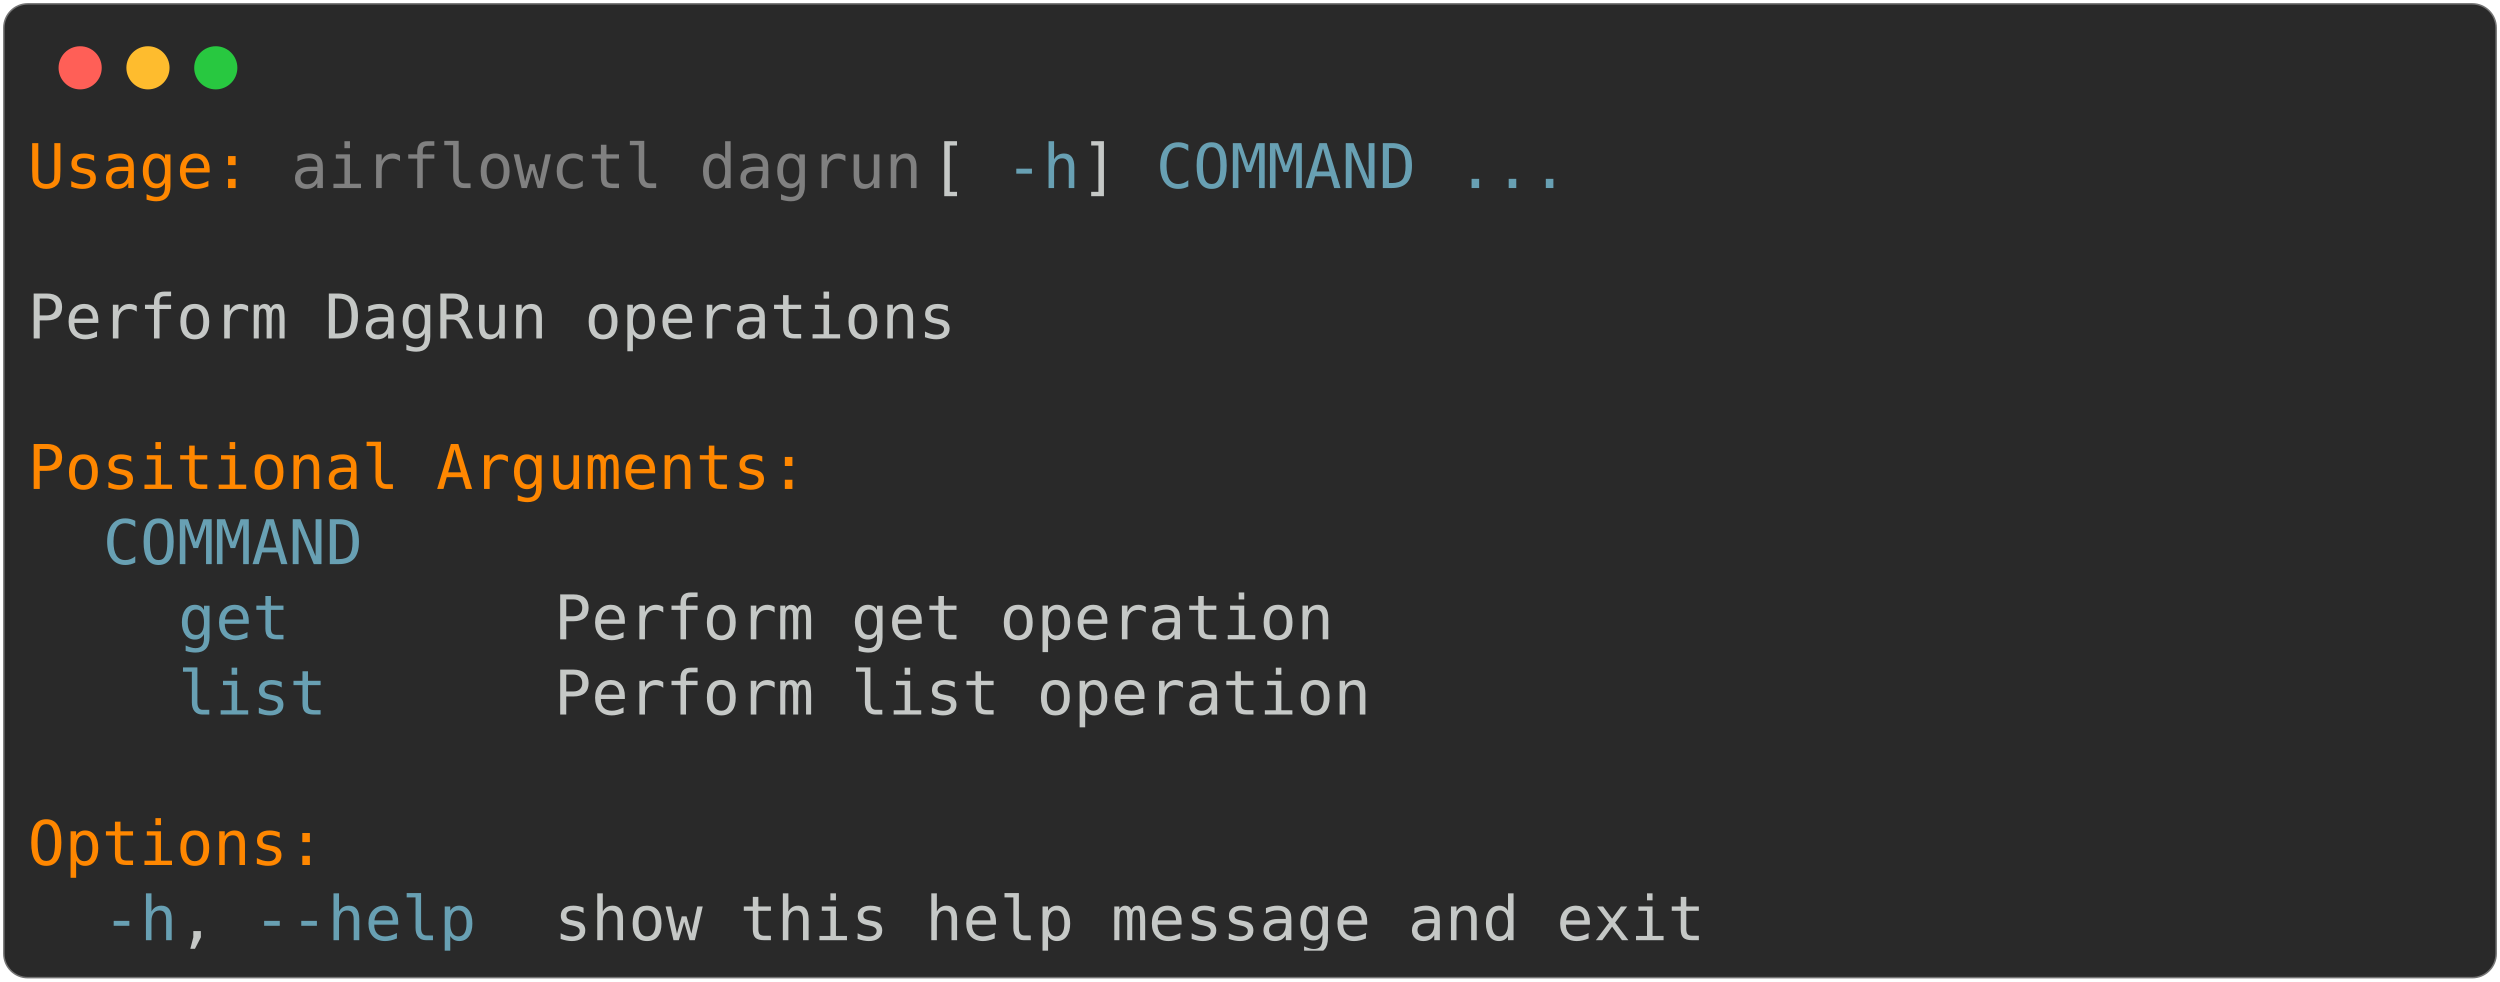
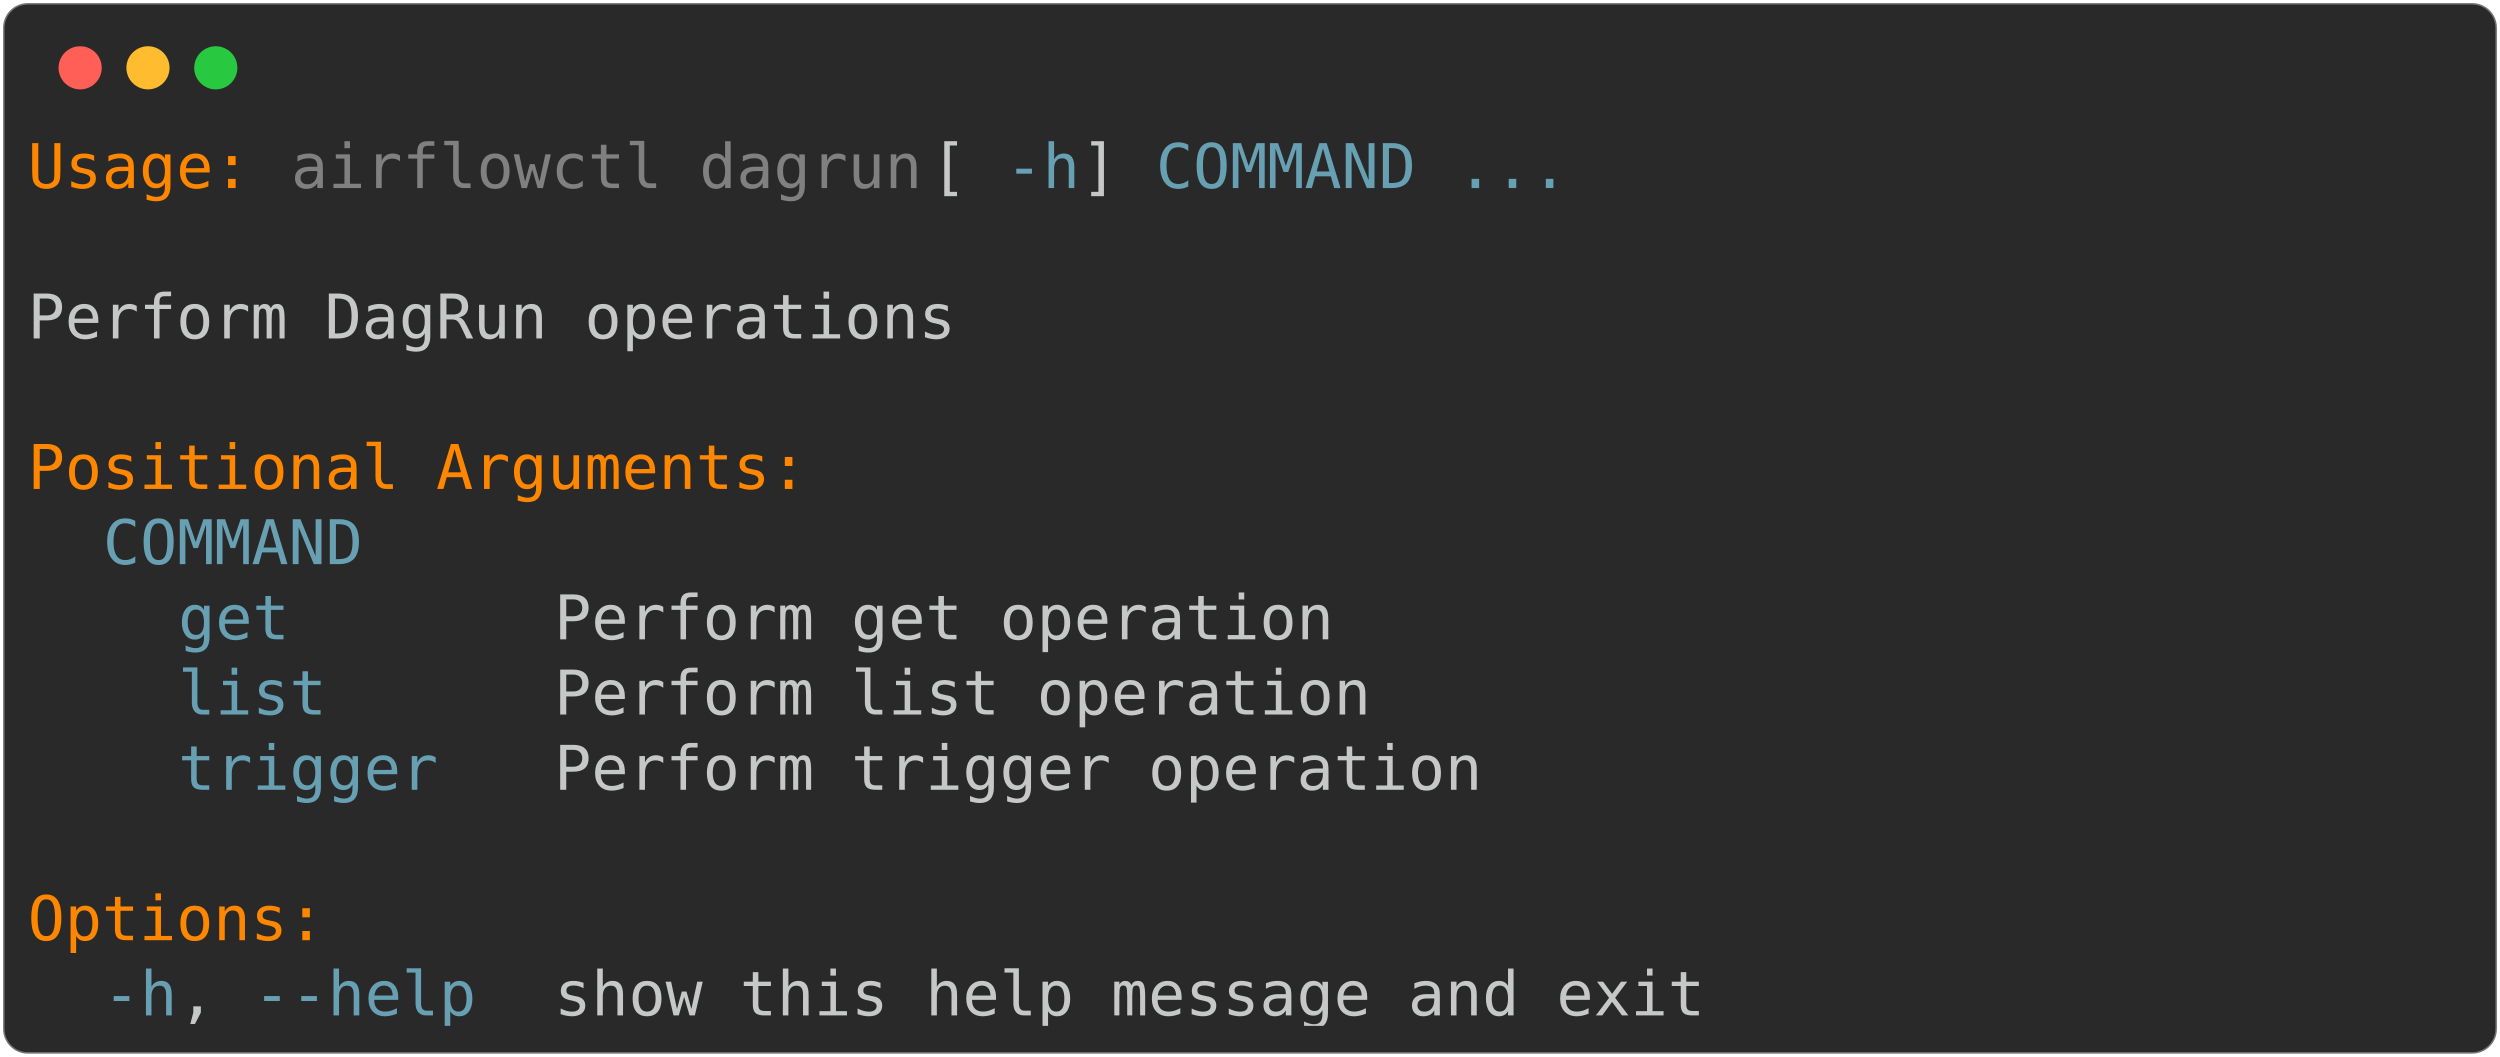
- <svg xmlns="http://www.w3.org/2000/svg" class="rich-terminal" viewBox="0 0 811 318.4">
+ <svg xmlns="http://www.w3.org/2000/svg" class="rich-terminal" viewBox="0 0 811 342.8">
  <style>

    @font-face {
        font-family: "Fira Code";
        src: local("FiraCode-Regular"),
                url("https://cdnjs.cloudflare.com/ajax/libs/firacode/6.2.0/woff2/FiraCode-Regular.woff2") format("woff2"),
                url("https://cdnjs.cloudflare.com/ajax/libs/firacode/6.2.0/woff/FiraCode-Regular.woff") format("woff");
        font-style: normal;
        font-weight: 400;
    }
    @font-face {
        font-family: "Fira Code";
        src: local("FiraCode-Bold"),
                url("https://cdnjs.cloudflare.com/ajax/libs/firacode/6.2.0/woff2/FiraCode-Bold.woff2") format("woff2"),
                url("https://cdnjs.cloudflare.com/ajax/libs/firacode/6.2.0/woff/FiraCode-Bold.woff") format("woff");
        font-style: bold;
        font-weight: 700;
    }

-     .terminal-894902431-matrix {
+     .terminal-3012060912-matrix {
        font-family: Fira Code, monospace;
        font-size: 20px;
        line-height: 24.4px;
        font-variant-east-asian: full-width;
    }

-     .terminal-894902431-title {
+     .terminal-3012060912-title {
        font-size: 18px;
        font-weight: bold;
        font-family: arial;
    }

-     .terminal-894902431-r1 { fill: #ff8700 }
- .terminal-894902431-r2 { fill: #c5c8c6 }
- .terminal-894902431-r3 { fill: #808080 }
- .terminal-894902431-r4 { fill: #68a0b3 }
+     .terminal-3012060912-r1 { fill: #ff8700 }
+ .terminal-3012060912-r2 { fill: #c5c8c6 }
+ .terminal-3012060912-r3 { fill: #808080 }
+ .terminal-3012060912-r4 { fill: #68a0b3 }
    </style>
  <defs>
-     <clipPath id="terminal-894902431-clip-terminal">
-       <rect x="0" y="0" width="792.0" height="267.4" />
+     <clipPath id="terminal-3012060912-clip-terminal">
+       <rect x="0" y="0" width="792.0" height="291.8" />
    </clipPath>
-     <clipPath id="terminal-894902431-line-0">
+     <clipPath id="terminal-3012060912-line-0">
      <rect x="0" y="1.5" width="793" height="24.65" />
    </clipPath>
-     <clipPath id="terminal-894902431-line-1">
+     <clipPath id="terminal-3012060912-line-1">
      <rect x="0" y="25.9" width="793" height="24.65" />
    </clipPath>
-     <clipPath id="terminal-894902431-line-2">
+     <clipPath id="terminal-3012060912-line-2">
      <rect x="0" y="50.3" width="793" height="24.65" />
    </clipPath>
-     <clipPath id="terminal-894902431-line-3">
+     <clipPath id="terminal-3012060912-line-3">
      <rect x="0" y="74.7" width="793" height="24.65" />
    </clipPath>
-     <clipPath id="terminal-894902431-line-4">
+     <clipPath id="terminal-3012060912-line-4">
      <rect x="0" y="99.1" width="793" height="24.65" />
    </clipPath>
-     <clipPath id="terminal-894902431-line-5">
+     <clipPath id="terminal-3012060912-line-5">
      <rect x="0" y="123.5" width="793" height="24.65" />
    </clipPath>
-     <clipPath id="terminal-894902431-line-6">
+     <clipPath id="terminal-3012060912-line-6">
      <rect x="0" y="147.9" width="793" height="24.65" />
    </clipPath>
-     <clipPath id="terminal-894902431-line-7">
+     <clipPath id="terminal-3012060912-line-7">
      <rect x="0" y="172.3" width="793" height="24.65" />
    </clipPath>
-     <clipPath id="terminal-894902431-line-8">
+     <clipPath id="terminal-3012060912-line-8">
      <rect x="0" y="196.7" width="793" height="24.65" />
    </clipPath>
-     <clipPath id="terminal-894902431-line-9">
+     <clipPath id="terminal-3012060912-line-9">
      <rect x="0" y="221.1" width="793" height="24.65" />
    </clipPath>
+     <clipPath id="terminal-3012060912-line-10">
+       <rect x="0" y="245.5" width="793" height="24.65" />
+     </clipPath>
  </defs>
-   <rect fill="#292929" stroke="rgba(255,255,255,0.35)" stroke-width="1" x="1" y="1" width="809" height="316.4" rx="8" />
+   <rect fill="#292929" stroke="rgba(255,255,255,0.35)" stroke-width="1" x="1" y="1" width="809" height="340.8" rx="8" />
  <g transform="translate(26,22)">
    <circle cx="0" cy="0" r="7" fill="#ff5f57" />
    <circle cx="22" cy="0" r="7" fill="#febc2e" />
    <circle cx="44" cy="0" r="7" fill="#28c840" />
  </g>
-   <g transform="translate(9, 41)" clip-path="url(#terminal-894902431-clip-terminal)">
-     <g class="terminal-894902431-matrix">
-       <text class="terminal-894902431-r1" x="0" y="20" textLength="73.2" clip-path="url(#terminal-894902431-line-0)">Usage:</text>
-       <text class="terminal-894902431-r3" x="85.4" y="20" textLength="207.4" clip-path="url(#terminal-894902431-line-0)">airflowctl dagrun</text>
-       <text class="terminal-894902431-r2" x="292.8" y="20" textLength="24.4" clip-path="url(#terminal-894902431-line-0)"> [</text>
-       <text class="terminal-894902431-r4" x="317.2" y="20" textLength="24.4" clip-path="url(#terminal-894902431-line-0)">-h</text>
-       <text class="terminal-894902431-r2" x="341.6" y="20" textLength="24.4" clip-path="url(#terminal-894902431-line-0)">] </text>
-       <text class="terminal-894902431-r4" x="366" y="20" textLength="85.4" clip-path="url(#terminal-894902431-line-0)">COMMAND</text>
-       <text class="terminal-894902431-r4" x="463.6" y="20" textLength="36.6" clip-path="url(#terminal-894902431-line-0)">...</text>
-       <text class="terminal-894902431-r2" x="793" y="20" textLength="12.2" clip-path="url(#terminal-894902431-line-0)">
+   <g transform="translate(9, 41)" clip-path="url(#terminal-3012060912-clip-terminal)">
+     <g class="terminal-3012060912-matrix">
+       <text class="terminal-3012060912-r1" x="0" y="20" textLength="73.2" clip-path="url(#terminal-3012060912-line-0)">Usage:</text>
+       <text class="terminal-3012060912-r3" x="85.4" y="20" textLength="207.4" clip-path="url(#terminal-3012060912-line-0)">airflowctl dagrun</text>
+       <text class="terminal-3012060912-r2" x="292.8" y="20" textLength="24.4" clip-path="url(#terminal-3012060912-line-0)"> [</text>
+       <text class="terminal-3012060912-r4" x="317.2" y="20" textLength="24.4" clip-path="url(#terminal-3012060912-line-0)">-h</text>
+       <text class="terminal-3012060912-r2" x="341.6" y="20" textLength="24.4" clip-path="url(#terminal-3012060912-line-0)">] </text>
+       <text class="terminal-3012060912-r4" x="366" y="20" textLength="85.4" clip-path="url(#terminal-3012060912-line-0)">COMMAND</text>
+       <text class="terminal-3012060912-r4" x="463.6" y="20" textLength="36.6" clip-path="url(#terminal-3012060912-line-0)">...</text>
+       <text class="terminal-3012060912-r2" x="793" y="20" textLength="12.2" clip-path="url(#terminal-3012060912-line-0)">
</text>
-       <text class="terminal-894902431-r2" x="793" y="44.4" textLength="12.2" clip-path="url(#terminal-894902431-line-1)">
+       <text class="terminal-3012060912-r2" x="793" y="44.4" textLength="12.2" clip-path="url(#terminal-3012060912-line-1)">
</text>
-       <text class="terminal-894902431-r2" x="0" y="68.8" textLength="305" clip-path="url(#terminal-894902431-line-2)">Perform DagRun operations</text>
-       <text class="terminal-894902431-r2" x="793" y="68.8" textLength="12.2" clip-path="url(#terminal-894902431-line-2)">
+       <text class="terminal-3012060912-r2" x="0" y="68.8" textLength="305" clip-path="url(#terminal-3012060912-line-2)">Perform DagRun operations</text>
+       <text class="terminal-3012060912-r2" x="793" y="68.8" textLength="12.2" clip-path="url(#terminal-3012060912-line-2)">
</text>
-       <text class="terminal-894902431-r2" x="793" y="93.2" textLength="12.2" clip-path="url(#terminal-894902431-line-3)">
+       <text class="terminal-3012060912-r2" x="793" y="93.2" textLength="12.2" clip-path="url(#terminal-3012060912-line-3)">
</text>
-       <text class="terminal-894902431-r1" x="0" y="117.6" textLength="256.2" clip-path="url(#terminal-894902431-line-4)">Positional Arguments:</text>
-       <text class="terminal-894902431-r2" x="793" y="117.6" textLength="12.2" clip-path="url(#terminal-894902431-line-4)">
+       <text class="terminal-3012060912-r1" x="0" y="117.6" textLength="256.2" clip-path="url(#terminal-3012060912-line-4)">Positional Arguments:</text>
+       <text class="terminal-3012060912-r2" x="793" y="117.6" textLength="12.2" clip-path="url(#terminal-3012060912-line-4)">
</text>
-       <text class="terminal-894902431-r4" x="24.4" y="142" textLength="85.4" clip-path="url(#terminal-894902431-line-5)">COMMAND</text>
-       <text class="terminal-894902431-r2" x="793" y="142" textLength="12.2" clip-path="url(#terminal-894902431-line-5)">
+       <text class="terminal-3012060912-r4" x="24.4" y="142" textLength="85.4" clip-path="url(#terminal-3012060912-line-5)">COMMAND</text>
+       <text class="terminal-3012060912-r2" x="793" y="142" textLength="12.2" clip-path="url(#terminal-3012060912-line-5)">
</text>
-       <text class="terminal-894902431-r4" x="48.8" y="166.4" textLength="36.6" clip-path="url(#terminal-894902431-line-6)">get</text>
-       <text class="terminal-894902431-r2" x="170.8" y="166.4" textLength="256.2" clip-path="url(#terminal-894902431-line-6)">Perform get operation</text>
-       <text class="terminal-894902431-r2" x="793" y="166.4" textLength="12.2" clip-path="url(#terminal-894902431-line-6)">
+       <text class="terminal-3012060912-r4" x="48.8" y="166.4" textLength="36.6" clip-path="url(#terminal-3012060912-line-6)">get</text>
+       <text class="terminal-3012060912-r2" x="170.8" y="166.4" textLength="256.2" clip-path="url(#terminal-3012060912-line-6)">Perform get operation</text>
+       <text class="terminal-3012060912-r2" x="793" y="166.4" textLength="12.2" clip-path="url(#terminal-3012060912-line-6)">
</text>
-       <text class="terminal-894902431-r4" x="48.8" y="190.8" textLength="48.8" clip-path="url(#terminal-894902431-line-7)">list</text>
-       <text class="terminal-894902431-r2" x="170.8" y="190.8" textLength="268.4" clip-path="url(#terminal-894902431-line-7)">Perform list operation</text>
-       <text class="terminal-894902431-r2" x="793" y="190.8" textLength="12.2" clip-path="url(#terminal-894902431-line-7)">
+       <text class="terminal-3012060912-r4" x="48.8" y="190.8" textLength="48.8" clip-path="url(#terminal-3012060912-line-7)">list</text>
+       <text class="terminal-3012060912-r2" x="170.8" y="190.8" textLength="268.4" clip-path="url(#terminal-3012060912-line-7)">Perform list operation</text>
+       <text class="terminal-3012060912-r2" x="793" y="190.8" textLength="12.2" clip-path="url(#terminal-3012060912-line-7)">
</text>
-       <text class="terminal-894902431-r2" x="793" y="215.2" textLength="12.2" clip-path="url(#terminal-894902431-line-8)">
+       <text class="terminal-3012060912-r4" x="48.8" y="215.2" textLength="85.4" clip-path="url(#terminal-3012060912-line-8)">trigger</text>
+       <text class="terminal-3012060912-r2" x="170.8" y="215.2" textLength="305" clip-path="url(#terminal-3012060912-line-8)">Perform trigger operation</text>
+       <text class="terminal-3012060912-r2" x="793" y="215.2" textLength="12.2" clip-path="url(#terminal-3012060912-line-8)">
</text>
-       <text class="terminal-894902431-r1" x="0" y="239.6" textLength="97.6" clip-path="url(#terminal-894902431-line-9)">Options:</text>
-       <text class="terminal-894902431-r2" x="793" y="239.6" textLength="12.2" clip-path="url(#terminal-894902431-line-9)">
+       <text class="terminal-3012060912-r2" x="793" y="239.6" textLength="12.2" clip-path="url(#terminal-3012060912-line-9)">
</text>
-       <text class="terminal-894902431-r4" x="24.4" y="264" textLength="24.4" clip-path="url(#terminal-894902431-line-10)">-h</text>
-       <text class="terminal-894902431-r2" x="48.8" y="264" textLength="24.4" clip-path="url(#terminal-894902431-line-10)">, </text>
-       <text class="terminal-894902431-r4" x="73.2" y="264" textLength="73.2" clip-path="url(#terminal-894902431-line-10)">--help</text>
-       <text class="terminal-894902431-r2" x="170.8" y="264" textLength="378.2" clip-path="url(#terminal-894902431-line-10)">show this help message and exit</text>
-       <text class="terminal-894902431-r2" x="793" y="264" textLength="12.2" clip-path="url(#terminal-894902431-line-10)">
+       <text class="terminal-3012060912-r1" x="0" y="264" textLength="97.6" clip-path="url(#terminal-3012060912-line-10)">Options:</text>
+       <text class="terminal-3012060912-r2" x="793" y="264" textLength="12.2" clip-path="url(#terminal-3012060912-line-10)">
+ </text>
+       <text class="terminal-3012060912-r4" x="24.4" y="288.4" textLength="24.4" clip-path="url(#terminal-3012060912-line-11)">-h</text>
+       <text class="terminal-3012060912-r2" x="48.8" y="288.4" textLength="24.4" clip-path="url(#terminal-3012060912-line-11)">, </text>
+       <text class="terminal-3012060912-r4" x="73.2" y="288.4" textLength="73.2" clip-path="url(#terminal-3012060912-line-11)">--help</text>
+       <text class="terminal-3012060912-r2" x="170.8" y="288.4" textLength="378.2" clip-path="url(#terminal-3012060912-line-11)">show this help message and exit</text>
+       <text class="terminal-3012060912-r2" x="793" y="288.4" textLength="12.2" clip-path="url(#terminal-3012060912-line-11)">
</text>
    </g>
  </g>
</svg>
